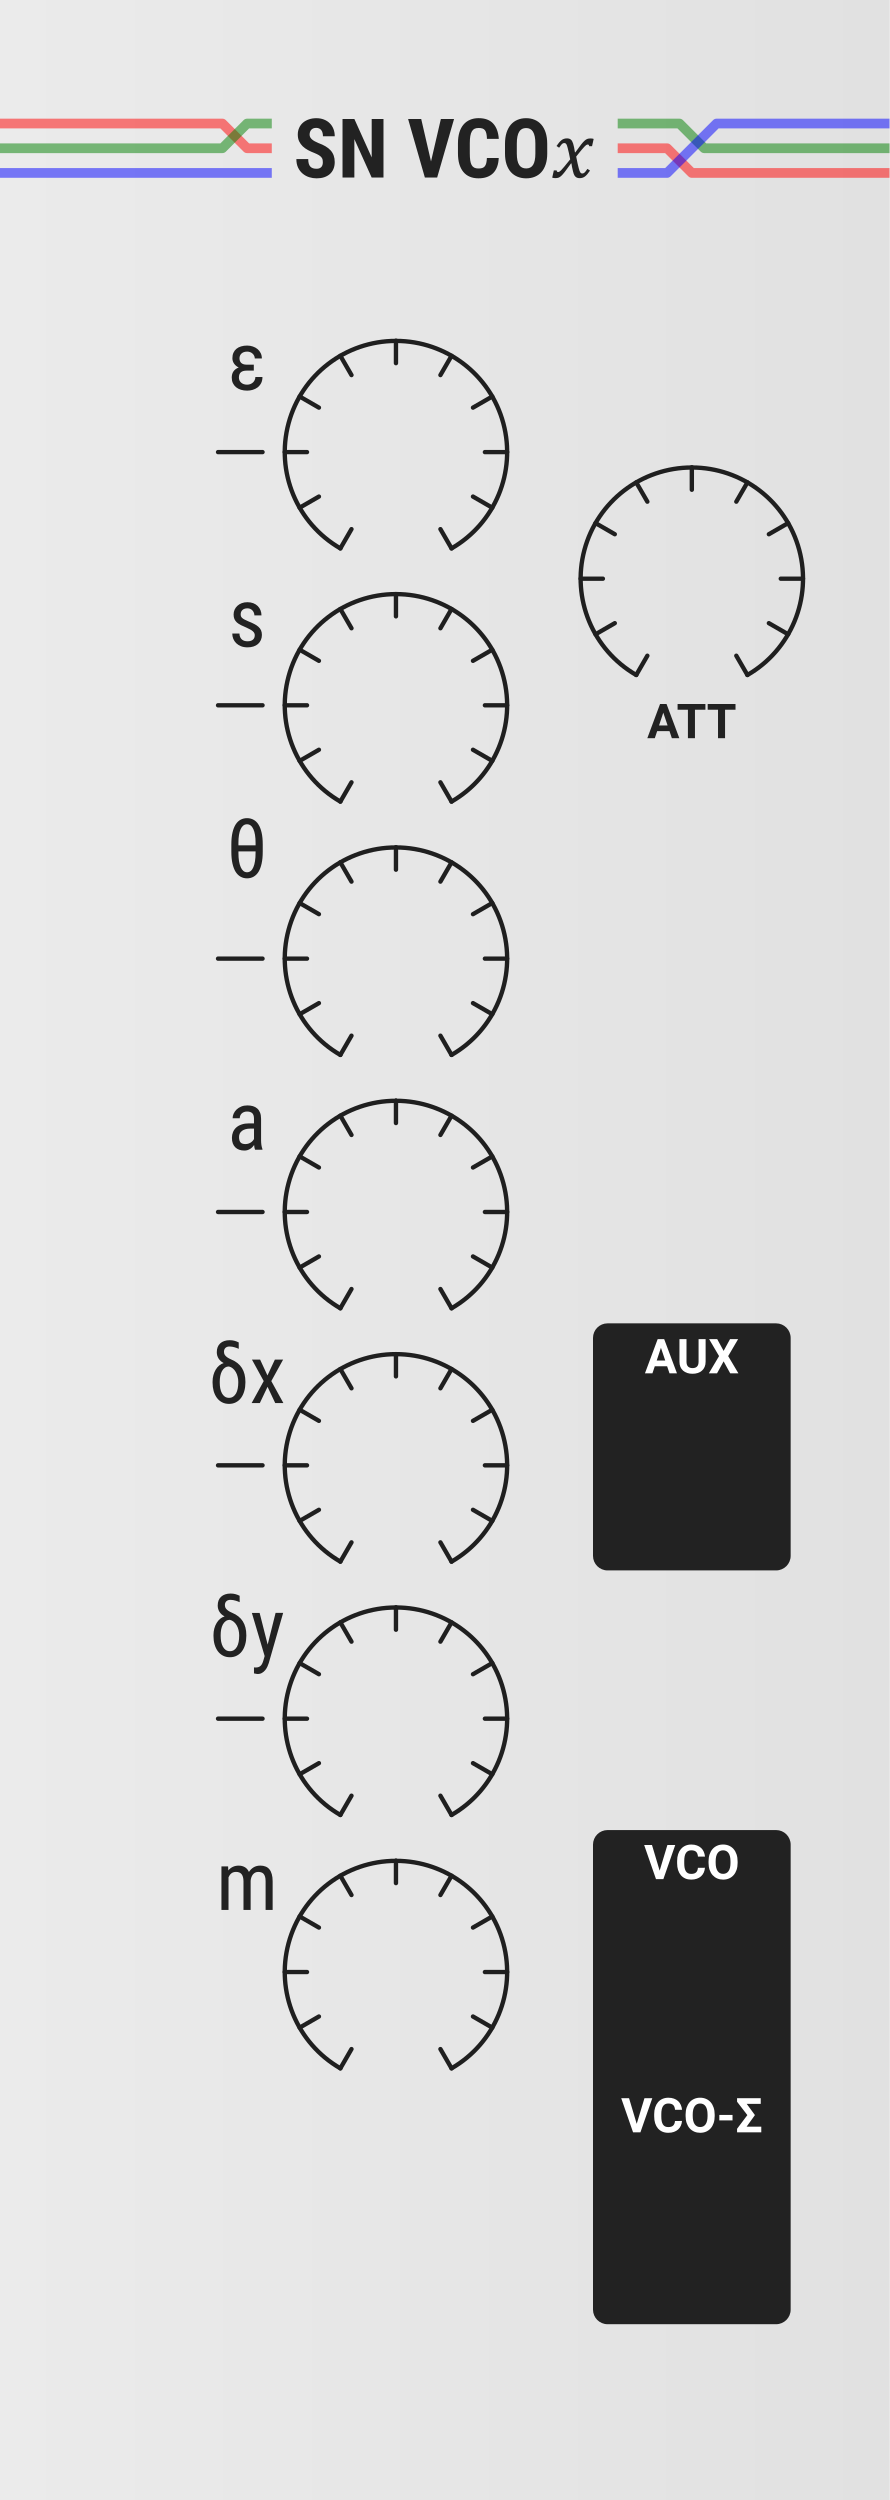
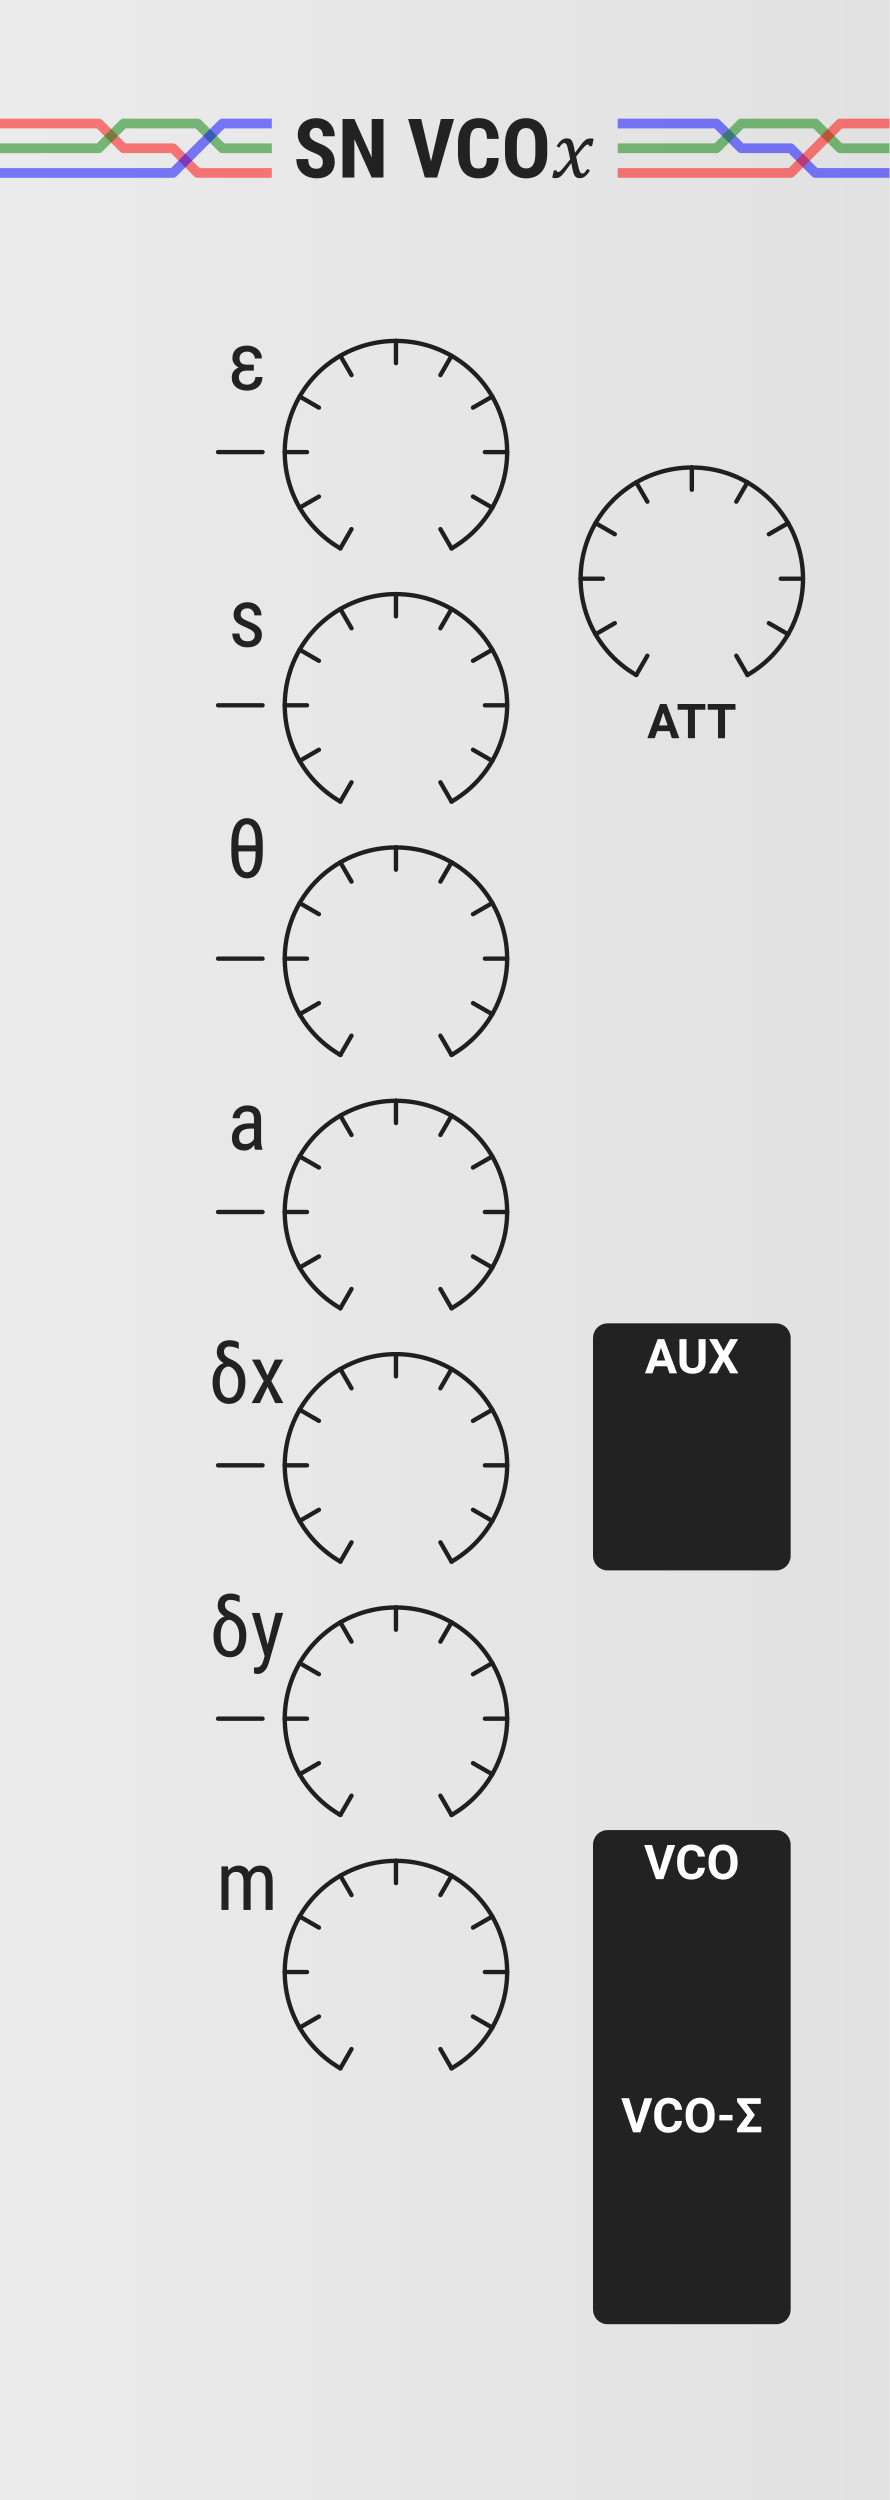
<svg xmlns="http://www.w3.org/2000/svg" version="1.1" width="45.72mm" height="128.5mm" viewBox="0 0 45.72 128.5">
  <defs>
    <linearGradient id="background">
      <stop offset="0%" stop-color="#ebebeb" />
      <stop offset="100%" stop-color="#e1e1e1" />
    </linearGradient>
  </defs>
  <g />
  <g>
    <rect x="0" y="0" width="45.72" height="128.5" fill="url(#background)" />
  </g>
  <g transform="translate(22.86,7.62)">
    <path fill="#222222" stroke="none" d="m -6.268,0.715 q 0,-0.079 -0.014,-0.141 Q -6.297,0.513 -6.345,0.459 -6.39,0.403 -6.477,0.351 -6.562,0.3 -6.704,0.242 -6.874,0.178 -7.029,0.095 -7.182,0.012 -7.3,-0.099 q -0.116,-0.114 -0.186,-0.26 -0.068,-0.149 -0.068,-0.345 0,-0.188 0.07,-0.343 0.07,-0.157 0.196,-0.267 0.128,-0.11 0.302,-0.169 0.176,-0.062 0.387,-0.062 0.217,0 0.391,0.07 0.176,0.068 0.298,0.192 0.124,0.122 0.19,0.294 0.066,0.169 0.066,0.374 h -0.606 q 0,-0.095 -0.021,-0.174 -0.019,-0.081 -0.062,-0.136 -0.041,-0.058 -0.107,-0.089 -0.066,-0.033 -0.159,-0.033 -0.087,0 -0.151,0.027 -0.062,0.027 -0.103,0.074 -0.041,0.045 -0.062,0.11 -0.021,0.064 -0.021,0.136 0,0.074 0.031,0.134 0.033,0.06 0.091,0.112 0.06,0.052 0.143,0.097 0.085,0.045 0.186,0.089 0.211,0.076 0.368,0.169 0.157,0.093 0.263,0.211 0.105,0.118 0.157,0.267 0.052,0.147 0.052,0.333 0,0.198 -0.066,0.353 -0.064,0.155 -0.186,0.263 -0.12,0.105 -0.291,0.163 -0.172,0.056 -0.387,0.056 -0.194,0 -0.382,-0.058 -0.186,-0.06 -0.333,-0.182 -0.147,-0.122 -0.238,-0.308 -0.089,-0.186 -0.089,-0.442 h 0.61 q 0,0.136 0.027,0.232 0.027,0.095 0.081,0.155 0.056,0.058 0.136,0.085 0.081,0.025 0.188,0.025 0.087,0 0.147,-0.025 0.062,-0.027 0.099,-0.07 0.039,-0.045 0.056,-0.107 0.017,-0.062 0.017,-0.134 z M -3.149,1.505 H -3.757 L -4.646,-0.469 V 1.505 h -0.608 v -3.01 h 0.608 l 0.891,1.976 V -1.505 h 0.606 z M -0.706,0.678 -0.199,-1.505 H 0.479 L -0.39,1.505 H -1.022 L -1.884,-1.505 h 0.674 z M 2.775,0.502 Q 2.752,1.017 2.486,1.282 2.219,1.546 1.733,1.546 q -0.25,0 -0.446,-0.083 Q 1.09,1.381 0.956,1.217 0.822,1.054 0.749,0.814 0.679,0.573 0.679,0.258 v -0.513 q 0,-0.314 0.072,-0.556 0.074,-0.242 0.213,-0.405 0.138,-0.163 0.335,-0.246 0.196,-0.085 0.442,-0.085 0.492,0 0.746,0.275 0.256,0.275 0.291,0.79 H 2.169 Q 2.165,-0.643 2.14,-0.75 2.118,-0.86 2.068,-0.924 2.018,-0.988 1.938,-1.015 1.859,-1.042 1.741,-1.042 q -0.122,0 -0.209,0.041 -0.085,0.041 -0.138,0.134 -0.054,0.091 -0.081,0.242 -0.025,0.149 -0.025,0.366 v 0.517 q 0,0.211 0.021,0.36 0.021,0.149 0.072,0.244 0.052,0.093 0.136,0.136 0.085,0.043 0.215,0.043 0.112,0 0.19,-0.023 0.081,-0.025 0.132,-0.085 0.052,-0.06 0.079,-0.165 0.027,-0.105 0.033,-0.267 z m 2.493,-0.232 q 0,0.316 -0.079,0.556 Q 5.111,1.067 4.968,1.226 4.828,1.385 4.627,1.466 q -0.198,0.081 -0.44,0.081 -0.242,0 -0.442,-0.081 Q 3.544,1.385 3.399,1.226 3.257,1.067 3.176,0.827 3.097,0.587 3.097,0.271 V -0.229 q 0,-0.325 0.079,-0.571 0.079,-0.248 0.221,-0.413 0.143,-0.165 0.343,-0.248 0.201,-0.085 0.442,-0.085 0.242,0 0.44,0.085 0.201,0.083 0.343,0.248 0.145,0.165 0.223,0.413 0.079,0.246 0.079,0.571 z M 4.658,-0.234 q 0,-0.215 -0.031,-0.366 -0.031,-0.153 -0.091,-0.25 -0.06,-0.097 -0.149,-0.143 -0.089,-0.045 -0.205,-0.045 -0.118,0 -0.207,0.045 -0.089,0.045 -0.149,0.143 -0.06,0.097 -0.091,0.25 -0.031,0.151 -0.031,0.366 v 0.504 q 0,0.205 0.031,0.351 0.031,0.145 0.091,0.238 0.062,0.093 0.151,0.136 0.091,0.043 0.209,0.043 0.116,0 0.203,-0.043 0.089,-0.043 0.149,-0.136 0.06,-0.093 0.089,-0.238 Q 4.658,0.475 4.658,0.271 Z M 6.448,0.571 Q 6.417,0.407 6.384,0.256 6.351,0.105 6.316,-0.025 q -0.035,-0.13 -0.058,-0.169 -0.023,-0.041 -0.05,-0.056 -0.025,-0.017 -0.064,-0.017 -0.043,0 -0.079,0.021 -0.035,0.019 -0.076,0.068 -0.041,0.048 -0.11,0.151 L 5.745,-0.116 q 0.13,-0.196 0.25,-0.294 0.12,-0.097 0.283,-0.097 0.064,0 0.112,0.014 0.05,0.014 0.087,0.045 0.037,0.029 0.066,0.076 0.029,0.048 0.056,0.13 0.027,0.081 0.05,0.203 0.025,0.12 0.043,0.25 h 0.021 q 0.198,-0.279 0.3,-0.407 0.103,-0.13 0.174,-0.192 0.07,-0.064 0.134,-0.089 0.066,-0.027 0.174,-0.027 0.097,0 0.159,0.025 l -0.083,0.374 H 7.426 q -0.012,-0.087 -0.072,-0.087 -0.019,0 -0.039,0.006 -0.021,0.006 -0.052,0.027 -0.029,0.021 -0.087,0.081 -0.058,0.06 -0.13,0.147 -0.072,0.087 -0.149,0.182 L 6.756,0.428 q 0.037,0.198 0.07,0.343 0.033,0.145 0.058,0.242 0.027,0.095 0.045,0.151 0.021,0.056 0.043,0.085 0.023,0.027 0.045,0.039 0.025,0.01 0.056,0.01 0.056,0 0.107,-0.043 0.054,-0.043 0.153,-0.196 l 0.134,0.089 Q 7.325,1.362 7.207,1.451 q -0.116,0.087 -0.277,0.087 -0.089,0 -0.151,-0.033 Q 6.717,1.474 6.671,1.404 6.626,1.333 6.591,1.184 6.527,0.92 6.512,0.779 H 6.492 Q 6.272,1.087 6.165,1.222 6.06,1.356 5.989,1.42 q -0.068,0.064 -0.134,0.089 -0.064,0.027 -0.172,0.027 -0.097,0 -0.159,-0.025 L 5.607,1.137 h 0.145 q 0.012,0.087 0.072,0.087 0.029,0 0.06,-0.014 Q 5.917,1.193 5.977,1.135 6.037,1.075 6.142,0.949 6.248,0.823 6.448,0.571 Z" />
  </g>
  <g fill="none" stroke="#1f1f1f" stroke-linecap="round" stroke-linejoin="round" stroke-width="1">
    <g transform="translate(20.352,23.238) scale(0.225,0.225)">
      <line x1="-10.160" y1="17.598" x2="-12.700" y2="21.997" />
      <line x1="-17.598" y1="10.160" x2="-21.997" y2="12.700" />
      <line x1="-20.32" y1="0.000" x2="-25.4" y2="0.000" />
      <line x1="-17.598" y1="-10.16" x2="-21.997" y2="-12.7" />
      <line x1="-10.16" y1="-17.598" x2="-12.7" y2="-21.997" />
      <line x1="0.000" y1="-20.32" x2="0.000" y2="-25.4" />
      <line x1="10.160" y1="-17.598" x2="12.7" y2="-21.997" />
      <line x1="17.598" y1="-10.160" x2="21.997" y2="-12.7" />
      <line x1="20.32" y1="0.000" x2="25.4" y2="0.000" />
      <line x1="17.598" y1="10.16" x2="21.997" y2="12.7" />
      <line x1="10.16" y1="17.598" x2="12.7" y2="21.997" />
      <g>
        <path d="M0.000,-25.4 a25.4,25.4,0,0,0,-12.7,47.397" />
        <path d="M0.000,-25.4 a25.4,25.4,0,0,1,12.7,47.397" />
        <circle cx="0.000" cy="0.000" r="25.4" opacity="0.5" stroke="none" />
      </g>
      <line x1="-30.48" y1="0.000" x2="-40.64" y2="0.000" />
    </g>
    <g transform="translate(20.352,36.252) scale(0.225,0.225)">
      <line x1="-10.160" y1="17.598" x2="-12.700" y2="21.997" />
      <line x1="-17.598" y1="10.160" x2="-21.997" y2="12.700" />
      <line x1="-20.32" y1="0.000" x2="-25.4" y2="0.000" />
      <line x1="-17.598" y1="-10.16" x2="-21.997" y2="-12.7" />
      <line x1="-10.16" y1="-17.598" x2="-12.7" y2="-21.997" />
      <line x1="0.000" y1="-20.32" x2="0.000" y2="-25.4" />
      <line x1="10.160" y1="-17.598" x2="12.7" y2="-21.997" />
      <line x1="17.598" y1="-10.160" x2="21.997" y2="-12.7" />
      <line x1="20.32" y1="0.000" x2="25.4" y2="0.000" />
      <line x1="17.598" y1="10.16" x2="21.997" y2="12.7" />
      <line x1="10.16" y1="17.598" x2="12.7" y2="21.997" />
      <g>
        <path d="M0.000,-25.4 a25.4,25.4,0,0,0,-12.7,47.397" />
        <path d="M0.000,-25.4 a25.4,25.4,0,0,1,12.7,47.397" />
        <circle cx="0.000" cy="0.000" r="25.4" opacity="0.5" stroke="none" />
      </g>
      <line x1="-30.48" y1="0.000" x2="-40.64" y2="0.000" />
    </g>
    <g transform="translate(20.352,49.274) scale(0.225,0.225)">
      <line x1="-10.160" y1="17.598" x2="-12.700" y2="21.997" />
      <line x1="-17.598" y1="10.160" x2="-21.997" y2="12.700" />
      <line x1="-20.32" y1="0.000" x2="-25.4" y2="0.000" />
      <line x1="-17.598" y1="-10.16" x2="-21.997" y2="-12.7" />
      <line x1="-10.16" y1="-17.598" x2="-12.7" y2="-21.997" />
      <line x1="0.000" y1="-20.32" x2="0.000" y2="-25.4" />
      <line x1="10.160" y1="-17.598" x2="12.7" y2="-21.997" />
      <line x1="17.598" y1="-10.160" x2="21.997" y2="-12.7" />
      <line x1="20.32" y1="0.000" x2="25.4" y2="0.000" />
      <line x1="17.598" y1="10.16" x2="21.997" y2="12.7" />
      <line x1="10.16" y1="17.598" x2="12.7" y2="21.997" />
      <g>
        <path d="M0.000,-25.4 a25.4,25.4,0,0,0,-12.7,47.397" />
        <path d="M0.000,-25.4 a25.4,25.4,0,0,1,12.7,47.397" />
        <circle cx="0.000" cy="0.000" r="25.4" opacity="0.5" stroke="none" />
      </g>
      <line x1="-30.48" y1="0.000" x2="-40.64" y2="0.000" />
    </g>
    <g transform="translate(20.352,62.296) scale(0.225,0.225)">
      <line x1="-10.160" y1="17.598" x2="-12.700" y2="21.997" />
      <line x1="-17.598" y1="10.160" x2="-21.997" y2="12.700" />
      <line x1="-20.32" y1="0.000" x2="-25.4" y2="0.000" />
      <line x1="-17.598" y1="-10.16" x2="-21.997" y2="-12.7" />
      <line x1="-10.16" y1="-17.598" x2="-12.7" y2="-21.997" />
      <line x1="0.000" y1="-20.32" x2="0.000" y2="-25.4" />
      <line x1="10.160" y1="-17.598" x2="12.7" y2="-21.997" />
      <line x1="17.598" y1="-10.160" x2="21.997" y2="-12.7" />
      <line x1="20.32" y1="0.000" x2="25.4" y2="0.000" />
      <line x1="17.598" y1="10.16" x2="21.997" y2="12.7" />
      <line x1="10.16" y1="17.598" x2="12.7" y2="21.997" />
      <g>
        <path d="M0.000,-25.4 a25.4,25.4,0,0,0,-12.7,47.397" />
        <path d="M0.000,-25.4 a25.4,25.4,0,0,1,12.7,47.397" />
        <circle cx="0.000" cy="0.000" r="25.4" opacity="0.5" stroke="none" />
      </g>
      <line x1="-30.48" y1="0.000" x2="-40.64" y2="0.000" />
    </g>
    <g transform="translate(20.352,75.318) scale(0.225,0.225)">
      <line x1="-10.160" y1="17.598" x2="-12.700" y2="21.997" />
      <line x1="-17.598" y1="10.160" x2="-21.997" y2="12.700" />
      <line x1="-20.32" y1="0.000" x2="-25.4" y2="0.000" />
      <line x1="-17.598" y1="-10.16" x2="-21.997" y2="-12.7" />
      <line x1="-10.16" y1="-17.598" x2="-12.7" y2="-21.997" />
      <line x1="0.000" y1="-20.32" x2="0.000" y2="-25.4" />
      <line x1="10.160" y1="-17.598" x2="12.7" y2="-21.997" />
      <line x1="17.598" y1="-10.160" x2="21.997" y2="-12.7" />
      <line x1="20.32" y1="0.000" x2="25.4" y2="0.000" />
      <line x1="17.598" y1="10.16" x2="21.997" y2="12.7" />
      <line x1="10.16" y1="17.598" x2="12.7" y2="21.997" />
      <g>
        <path d="M0.000,-25.4 a25.4,25.4,0,0,0,-12.7,47.397" />
        <path d="M0.000,-25.4 a25.4,25.4,0,0,1,12.7,47.397" />
        <circle cx="0.000" cy="0.000" r="25.4" opacity="0.5" stroke="none" />
      </g>
      <line x1="-30.48" y1="0.000" x2="-40.64" y2="0.000" />
    </g>
    <g transform="translate(20.352,88.34) scale(0.225,0.225)">
      <line x1="-10.160" y1="17.598" x2="-12.700" y2="21.997" />
      <line x1="-17.598" y1="10.160" x2="-21.997" y2="12.700" />
      <line x1="-20.32" y1="0.000" x2="-25.4" y2="0.000" />
      <line x1="-17.598" y1="-10.16" x2="-21.997" y2="-12.7" />
      <line x1="-10.16" y1="-17.598" x2="-12.7" y2="-21.997" />
      <line x1="0.000" y1="-20.32" x2="0.000" y2="-25.4" />
      <line x1="10.160" y1="-17.598" x2="12.7" y2="-21.997" />
      <line x1="17.598" y1="-10.160" x2="21.997" y2="-12.7" />
      <line x1="20.32" y1="0.000" x2="25.4" y2="0.000" />
      <line x1="17.598" y1="10.16" x2="21.997" y2="12.7" />
      <line x1="10.16" y1="17.598" x2="12.7" y2="21.997" />
      <g>
        <path d="M0.000,-25.4 a25.4,25.4,0,0,0,-12.7,47.397" />
        <path d="M0.000,-25.4 a25.4,25.4,0,0,1,12.7,47.397" />
        <circle cx="0.000" cy="0.000" r="25.4" opacity="0.5" stroke="none" />
      </g>
      <line x1="-30.48" y1="0.000" x2="-40.64" y2="0.000" />
    </g>
    <g transform="translate(20.352,101.363) scale(0.225,0.225)">
      <line x1="-10.160" y1="17.598" x2="-12.700" y2="21.997" />
      <line x1="-17.598" y1="10.160" x2="-21.997" y2="12.700" />
      <line x1="-20.32" y1="0.000" x2="-25.4" y2="0.000" />
      <line x1="-17.598" y1="-10.16" x2="-21.997" y2="-12.7" />
      <line x1="-10.16" y1="-17.598" x2="-12.7" y2="-21.997" />
      <line x1="0.000" y1="-20.32" x2="0.000" y2="-25.4" />
      <line x1="10.160" y1="-17.598" x2="12.7" y2="-21.997" />
      <line x1="17.598" y1="-10.160" x2="21.997" y2="-12.7" />
      <line x1="20.32" y1="0.000" x2="25.4" y2="0.000" />
      <line x1="17.598" y1="10.16" x2="21.997" y2="12.7" />
      <line x1="10.16" y1="17.598" x2="12.7" y2="21.997" />
      <g>
        <path d="M0.000,-25.4 a25.4,25.4,0,0,0,-12.7,47.397" />
        <path d="M0.000,-25.4 a25.4,25.4,0,0,1,12.7,47.397" />
        <circle cx="0.000" cy="0.000" r="25.4" opacity="0.5" stroke="none" />
      </g>
    </g>
    <g transform="translate(35.56,29.745) scale(0.225,0.225)">
      <line x1="-10.160" y1="17.598" x2="-12.700" y2="21.997" />
      <line x1="-17.598" y1="10.160" x2="-21.997" y2="12.700" />
      <line x1="-20.32" y1="0.000" x2="-25.4" y2="0.000" />
      <line x1="-17.598" y1="-10.16" x2="-21.997" y2="-12.7" />
      <line x1="-10.16" y1="-17.598" x2="-12.7" y2="-21.997" />
      <line x1="0.000" y1="-20.32" x2="0.000" y2="-25.4" />
      <line x1="10.160" y1="-17.598" x2="12.7" y2="-21.997" />
      <line x1="17.598" y1="-10.160" x2="21.997" y2="-12.7" />
      <line x1="20.32" y1="0.000" x2="25.4" y2="0.000" />
      <line x1="17.598" y1="10.16" x2="21.997" y2="12.7" />
      <line x1="10.16" y1="17.598" x2="12.7" y2="21.997" />
      <g>
        <path d="M0.000,-25.4 a25.4,25.4,0,0,0,-12.7,47.397" />
        <path d="M0.000,-25.4 a25.4,25.4,0,0,1,12.7,47.397" />
        <circle cx="0.000" cy="0.000" r="25.4" opacity="0.5" stroke="none" />
      </g>
    </g>
  </g>
  <g fill="#222222" />
  <g>
    <g fill="#222222">
      <g transform="translate(35.56,88.34)">
        <rect x="-5.08" y="-20.32" width="10.16" height="12.7" rx="0.75" />
      </g>
      <g transform="translate(35.56,114.385)">
        <rect x="-5.08" y="-20.32" width="10.16" height="25.4" rx="0.75" />
      </g>
    </g>
    <g fill="#ffffff">
      <g transform="translate(12.7,48.52)">
        <path d="M 21.59,21.706 H 20.956 L 20.835,22.068 H 20.451 L 21.104,20.312 h 0.335 l 0.657,1.756 H 21.712 Z M 21.054,21.413 h 0.439 l -0.221,-0.657 z m 2.515,-1.101 v 1.159 q 0,0.152 -0.051,0.269 -0.051,0.116 -0.14,0.194 -0.089,0.078 -0.213,0.118 -0.123,0.04 -0.269,0.04 -0.147,0 -0.271,-0.04 -0.123,-0.04 -0.212,-0.118 -0.089,-0.078 -0.14,-0.194 -0.049,-0.117 -0.049,-0.269 V 20.312 h 0.362 v 1.159 q 0,0.172 0.082,0.252 0.083,0.078 0.229,0.078 0.147,0 0.228,-0.078 0.082,-0.08 0.082,-0.252 V 20.312 Z m 0.925,0.605 0.329,-0.605 h 0.416 l -0.511,0.871 0.525,0.885 h -0.421 l -0.338,-0.615 -0.338,0.615 H 23.735 l 0.525,-0.885 -0.511,-0.871 h 0.416 z" />
      </g>
      <g transform="translate(12.7,74.52)">
        <path d="m 21.206,21.633 0.398,-1.32 h 0.403 l -0.611,1.756 h -0.377 l -0.609,-1.756 h 0.402 z m 2.328,-0.15 q -0.01,0.134 -0.06,0.246 -0.051,0.112 -0.14,0.193 -0.089,0.08 -0.217,0.125 -0.127,0.045 -0.289,0.045 -0.169,0 -0.304,-0.058 -0.134,-0.059 -0.228,-0.169 -0.093,-0.11 -0.143,-0.265 -0.049,-0.157 -0.049,-0.351 V 21.134 q 0,-0.194 0.052,-0.351 0.052,-0.157 0.146,-0.266 0.095,-0.11 0.23,-0.169 0.135,-0.059 0.301,-0.059 0.164,0 0.289,0.047 0.127,0.046 0.215,0.129 0.088,0.082 0.137,0.197 0.049,0.113 0.063,0.247 H 23.175 q -0.006,-0.078 -0.028,-0.139 -0.021,-0.06 -0.06,-0.101 -0.04,-0.041 -0.102,-0.061 -0.063,-0.022 -0.152,-0.022 -0.183,0 -0.274,0.134 -0.089,0.133 -0.089,0.412 v 0.118 q 0,0.136 0.019,0.239 0.021,0.102 0.063,0.171 0.043,0.069 0.111,0.104 0.069,0.034 0.165,0.034 0.086,0 0.147,-0.019 0.063,-0.019 0.104,-0.058 0.042,-0.04 0.065,-0.099 0.023,-0.059 0.029,-0.137 z m 1.68,-0.253 q 0,0.201 -0.054,0.362 -0.054,0.159 -0.153,0.27 -0.098,0.111 -0.235,0.171 -0.137,0.059 -0.303,0.059 -0.165,0 -0.303,-0.059 -0.137,-0.06 -0.238,-0.171 -0.099,-0.111 -0.154,-0.27 -0.055,-0.16 -0.055,-0.362 v -0.077 q 0,-0.2 0.054,-0.361 0.055,-0.16 0.154,-0.273 0.099,-0.112 0.236,-0.171 0.137,-0.06 0.303,-0.06 0.165,0 0.303,0.06 0.137,0.059 0.236,0.171 0.099,0.112 0.153,0.273 0.055,0.16 0.055,0.361 z m -0.367,-0.08 q 0,-0.276 -0.099,-0.42 -0.099,-0.143 -0.282,-0.143 -0.183,0 -0.282,0.143 -0.099,0.143 -0.099,0.42 v 0.08 q 0,0.137 0.025,0.244 0.027,0.105 0.075,0.177 0.049,0.071 0.121,0.109 0.071,0.036 0.163,0.036 0.183,0 0.281,-0.145 0.098,-0.145 0.098,-0.421 z" />
      </g>
      <g transform="translate(12.7,87.534)">
        <path d="m 20.027,21.633 0.398,-1.32 h 0.403 l -0.611,1.756 h -0.377 l -0.609,-1.756 h 0.402 z m 2.328,-0.15 q -0.01,0.134 -0.06,0.246 -0.051,0.112 -0.14,0.193 -0.089,0.08 -0.217,0.125 -0.127,0.045 -0.289,0.045 -0.169,0 -0.304,-0.058 -0.134,-0.059 -0.228,-0.169 -0.093,-0.11 -0.143,-0.265 -0.049,-0.157 -0.049,-0.351 V 21.134 q 0,-0.194 0.052,-0.351 0.052,-0.157 0.146,-0.266 0.095,-0.11 0.23,-0.169 0.135,-0.059 0.301,-0.059 0.164,0 0.289,0.047 0.127,0.046 0.215,0.129 0.088,0.082 0.137,0.197 0.049,0.113 0.063,0.247 h -0.362 q -0.006,-0.078 -0.028,-0.139 -0.021,-0.06 -0.06,-0.101 -0.04,-0.041 -0.102,-0.061 -0.063,-0.022 -0.152,-0.022 -0.183,0 -0.274,0.134 -0.089,0.133 -0.089,0.412 v 0.118 q 0,0.136 0.019,0.239 0.021,0.102 0.063,0.171 0.043,0.069 0.111,0.104 0.069,0.034 0.165,0.034 0.086,0 0.147,-0.019 0.063,-0.019 0.104,-0.058 0.042,-0.04 0.065,-0.099 0.023,-0.059 0.029,-0.137 z m 1.68,-0.253 q 0,0.201 -0.054,0.362 -0.054,0.159 -0.153,0.27 -0.098,0.111 -0.235,0.171 -0.137,0.059 -0.303,0.059 -0.165,0 -0.303,-0.059 -0.137,-0.06 -0.238,-0.171 -0.099,-0.111 -0.154,-0.27 -0.055,-0.16 -0.055,-0.362 v -0.077 q 0,-0.2 0.054,-0.361 0.055,-0.16 0.154,-0.273 0.099,-0.112 0.236,-0.171 0.137,-0.06 0.303,-0.06 0.165,0 0.303,0.06 0.137,0.059 0.236,0.171 0.099,0.112 0.153,0.273 0.055,0.16 0.055,0.361 z m -0.367,-0.08 q 0,-0.276 -0.099,-0.42 -0.099,-0.143 -0.282,-0.143 -0.183,0 -0.282,0.143 -0.099,0.143 -0.099,0.42 v 0.08 q 0,0.137 0.025,0.244 0.027,0.105 0.075,0.177 0.049,0.071 0.121,0.109 0.071,0.036 0.163,0.036 0.183,0 0.281,-0.145 0.098,-0.145 0.098,-0.421 z m 1.284,0.306 h -0.679 v -0.281 h 0.679 z m 1.145,-0.265 -0.422,0.586 h 0.755 v 0.291 H 25.185 v -0.182 l 0.529,-0.704 -0.529,-0.687 v -0.182 h 1.217 v 0.293 h -0.72 l 0.416,0.568 z" />
      </g>
    </g>
  </g>
  <g fill="#222222" stroke="none">
    <g transform="translate(-10.16,19.05)">
      <path d="m 22.837,0 q -0.198,0 -0.298,0.087 -0.099,0.085 -0.099,0.273 0,0.072 0.027,0.138 0.029,0.066 0.083,0.116 0.054,0.05 0.132,0.079 0.079,0.029 0.18,0.029 0.095,0 0.174,-0.033 0.079,-0.033 0.134,-0.087 0.056,-0.054 0.085,-0.124 0.031,-0.072 0.031,-0.151 h 0.364 q 0,0.184 -0.068,0.316 -0.068,0.132 -0.18,0.219 -0.112,0.085 -0.254,0.126 -0.141,0.041 -0.285,0.041 -0.172,0 -0.318,-0.045 -0.145,-0.045 -0.25,-0.13 -0.105,-0.087 -0.165,-0.211 -0.058,-0.124 -0.058,-0.283 0,-0.194 0.091,-0.325 0.093,-0.13 0.267,-0.196 -0.153,-0.074 -0.24,-0.201 -0.085,-0.126 -0.085,-0.277 0,-0.157 0.054,-0.279 0.054,-0.122 0.153,-0.203 0.099,-0.083 0.24,-0.124 0.141,-0.043 0.312,-0.043 0.155,0 0.291,0.048 0.138,0.045 0.242,0.132 0.103,0.085 0.163,0.209 0.06,0.122 0.06,0.275 h -0.364 q 0,-0.074 -0.031,-0.138 -0.029,-0.064 -0.083,-0.112 -0.052,-0.05 -0.124,-0.076 -0.072,-0.027 -0.155,-0.027 -0.101,0 -0.176,0.029 -0.074,0.029 -0.122,0.076 -0.048,0.048 -0.072,0.11 -0.023,0.06 -0.023,0.126 0,0.072 0.021,0.134 0.021,0.06 0.064,0.103 0.045,0.043 0.114,0.068 0.07,0.025 0.169,0.025 h 0.368 v 0.306 z" />
    </g>
    <g transform="translate(-10.16,32.244)">
      <path d="m 23.256,0.415 q 0,-0.062 -0.023,-0.112 -0.023,-0.052 -0.074,-0.097 -0.052,-0.048 -0.134,-0.093 -0.081,-0.045 -0.201,-0.099 -0.155,-0.064 -0.279,-0.126 -0.122,-0.062 -0.207,-0.136 -0.083,-0.076 -0.128,-0.174 -0.043,-0.099 -0.043,-0.234 0,-0.132 0.05,-0.248 0.052,-0.116 0.145,-0.201 0.093,-0.087 0.223,-0.136 0.13,-0.05 0.291,-0.05 0.169,0 0.304,0.052 0.134,0.052 0.227,0.145 0.093,0.091 0.143,0.215 0.05,0.124 0.05,0.267 h -0.364 q 0,-0.068 -0.025,-0.132 -0.023,-0.066 -0.07,-0.118 -0.045,-0.052 -0.112,-0.083 -0.066,-0.031 -0.153,-0.031 -0.093,0 -0.159,0.027 -0.064,0.025 -0.105,0.068 -0.041,0.041 -0.062,0.097 -0.019,0.056 -0.019,0.116 0,0.062 0.017,0.107 0.019,0.043 0.062,0.083 0.043,0.039 0.118,0.079 0.076,0.039 0.194,0.091 0.169,0.066 0.3,0.134 0.132,0.066 0.221,0.147 0.089,0.079 0.134,0.18 0.045,0.101 0.045,0.236 0,0.147 -0.054,0.267 -0.052,0.118 -0.149,0.203 -0.097,0.083 -0.234,0.128 -0.136,0.043 -0.302,0.043 -0.19,0 -0.337,-0.058 -0.147,-0.06 -0.246,-0.157 -0.099,-0.099 -0.151,-0.227 -0.05,-0.128 -0.05,-0.267 h 0.368 q 0.004,0.118 0.043,0.194 0.039,0.076 0.097,0.122 0.06,0.045 0.132,0.064 0.072,0.017 0.143,0.017 0.182,0 0.277,-0.081 0.095,-0.083 0.095,-0.221 z" />
    </g>
    <g transform="translate(-10.16,23.037)">
      <path d="m 23.665,20.745 q 0,0.349 -0.058,0.606 -0.056,0.256 -0.161,0.426 -0.105,0.167 -0.254,0.25 -0.149,0.083 -0.333,0.083 -0.182,0 -0.331,-0.083 -0.149,-0.083 -0.256,-0.25 -0.105,-0.169 -0.163,-0.426 -0.058,-0.256 -0.058,-0.606 V 20.363 q 0,-0.347 0.058,-0.602 0.058,-0.254 0.163,-0.42 0.105,-0.165 0.254,-0.244 0.149,-0.081 0.331,-0.081 0.184,0 0.333,0.081 0.149,0.079 0.254,0.244 0.105,0.165 0.163,0.42 0.058,0.254 0.058,0.602 z m -1.249,-0.333 h 0.881 v -0.114 q 0,-0.469 -0.114,-0.717 -0.112,-0.25 -0.327,-0.25 -0.213,0 -0.327,0.25 -0.114,0.248 -0.114,0.717 z m 0.881,0.314 h -0.881 v 0.081 q 0,0.234 0.029,0.418 0.031,0.182 0.087,0.31 0.056,0.128 0.138,0.196 0.083,0.066 0.188,0.066 0.107,0 0.19,-0.066 0.083,-0.068 0.136,-0.196 0.056,-0.128 0.083,-0.31 0.029,-0.184 0.029,-0.418 z" />
    </g>
    <g transform="translate(-10.16,58.108)">
      <path d="m 23.27,0.988 q -0.019,-0.041 -0.031,-0.105 -0.01,-0.066 -0.017,-0.138 -0.039,0.058 -0.091,0.11 -0.05,0.052 -0.114,0.091 -0.062,0.039 -0.136,0.062 -0.072,0.023 -0.155,0.023 -0.147,0 -0.267,-0.041 -0.118,-0.041 -0.203,-0.124 -0.085,-0.083 -0.13,-0.203 -0.045,-0.122 -0.045,-0.283 0,-0.161 0.056,-0.298 0.056,-0.136 0.165,-0.236 0.11,-0.099 0.275,-0.155 0.165,-0.058 0.384,-0.058 h 0.254 v -0.238 q 0,-0.201 -0.089,-0.285 -0.089,-0.085 -0.271,-0.085 -0.089,0 -0.159,0.029 -0.068,0.027 -0.116,0.074 -0.048,0.048 -0.072,0.112 -0.025,0.062 -0.025,0.132 h -0.366 q 0,-0.12 0.052,-0.238 0.054,-0.12 0.151,-0.213 0.099,-0.095 0.24,-0.153 0.141,-0.058 0.314,-0.058 0.155,0 0.283,0.037 0.13,0.037 0.223,0.12 0.095,0.083 0.147,0.213 0.052,0.13 0.052,0.318 v 1.102 q 0,0.056 0.004,0.118 0.004,0.062 0.012,0.122 0.01,0.06 0.023,0.116 0.014,0.054 0.031,0.099 v 0.033 z m -0.488,-0.291 q 0.076,0 0.145,-0.023 0.068,-0.023 0.124,-0.058 0.056,-0.037 0.097,-0.083 0.043,-0.048 0.068,-0.097 v -0.533 h -0.192 q -0.132,0 -0.24,0.029 -0.105,0.029 -0.182,0.085 -0.074,0.054 -0.116,0.134 -0.039,0.081 -0.039,0.184 0,0.101 0.021,0.172 0.021,0.068 0.062,0.112 0.041,0.041 0.103,0.06 0.064,0.019 0.149,0.019 z" />
    </g>
    <g transform="translate(-10.16,71.13)">
      <path d="m 21.304,-1.635 q 0,-0.141 0.043,-0.252 0.045,-0.114 0.13,-0.192 0.087,-0.081 0.209,-0.122 0.124,-0.043 0.281,-0.043 0.136,0 0.24,0.029 0.105,0.027 0.223,0.085 l 0.002,0.331 q -0.035,-0.019 -0.089,-0.039 -0.054,-0.023 -0.118,-0.039 -0.062,-0.019 -0.13,-0.031 -0.068,-0.012 -0.136,-0.012 -0.136,0 -0.213,0.074 -0.074,0.074 -0.074,0.203 0,0.043 0.014,0.091 0.014,0.048 0.054,0.097 0.041,0.05 0.114,0.101 0.072,0.05 0.188,0.099 0.372,0.153 0.552,0.44 0.18,0.287 0.18,0.709 v 0.043 q 0,0.234 -0.058,0.434 -0.056,0.201 -0.163,0.347 -0.107,0.147 -0.265,0.229 -0.155,0.083 -0.356,0.083 -0.203,0 -0.36,-0.083 -0.157,-0.083 -0.265,-0.229 -0.107,-0.147 -0.165,-0.347 -0.056,-0.201 -0.056,-0.434 v -0.043 q 0,-0.184 0.043,-0.343 0.045,-0.161 0.122,-0.287 0.076,-0.126 0.18,-0.211 0.103,-0.085 0.219,-0.118 l -0.002,-0.01 q -0.159,-0.081 -0.252,-0.225 -0.093,-0.145 -0.093,-0.333 z m 0.151,1.571 q 0,0.159 0.027,0.302 0.029,0.143 0.087,0.25 0.058,0.105 0.147,0.169 0.091,0.062 0.217,0.062 0.124,0 0.213,-0.062 0.091,-0.064 0.149,-0.169 0.058,-0.107 0.085,-0.25 0.027,-0.143 0.027,-0.302 v -0.043 q 0,-0.132 -0.033,-0.26 -0.031,-0.13 -0.093,-0.238 -0.06,-0.107 -0.149,-0.184 -0.089,-0.076 -0.201,-0.103 -0.124,0 -0.213,0.064 -0.089,0.064 -0.149,0.172 -0.058,0.107 -0.087,0.25 -0.027,0.143 -0.027,0.3 z m 2.452,-0.368 0.382,-0.816 h 0.424 l -0.608,1.106 0.622,1.131 h -0.42 l -0.395,-0.837 -0.397,0.837 h -0.422 l 0.622,-1.131 -0.606,-1.106 h 0.42 z" />
    </g>
    <g transform="translate(-10.16,84.152)">
      <path d="m 21.351,-1.635 q 0,-0.141 0.043,-0.252 0.045,-0.114 0.13,-0.192 0.087,-0.081 0.209,-0.122 0.124,-0.043 0.281,-0.043 0.136,0 0.24,0.029 0.105,0.027 0.223,0.085 l 0.002,0.331 q -0.035,-0.019 -0.089,-0.039 -0.054,-0.023 -0.118,-0.039 -0.062,-0.019 -0.13,-0.031 -0.068,-0.012 -0.136,-0.012 -0.136,0 -0.213,0.074 -0.074,0.074 -0.074,0.203 0,0.043 0.014,0.091 0.014,0.048 0.054,0.097 0.041,0.05 0.114,0.101 0.072,0.05 0.188,0.099 0.372,0.153 0.552,0.44 0.18,0.287 0.18,0.709 v 0.043 q 0,0.234 -0.058,0.434 -0.056,0.201 -0.163,0.347 -0.107,0.147 -0.265,0.229 -0.155,0.083 -0.356,0.083 -0.203,0 -0.36,-0.083 -0.157,-0.083 -0.265,-0.229 -0.107,-0.147 -0.165,-0.347 -0.056,-0.201 -0.056,-0.434 v -0.043 q 0,-0.184 0.043,-0.343 0.045,-0.161 0.122,-0.287 0.076,-0.126 0.18,-0.211 0.103,-0.085 0.219,-0.118 l -0.002,-0.01 q -0.159,-0.081 -0.252,-0.225 -0.093,-0.145 -0.093,-0.333 z m 0.151,1.571 q 0,0.159 0.027,0.302 0.029,0.143 0.087,0.25 0.058,0.105 0.147,0.169 0.091,0.062 0.217,0.062 0.124,0 0.213,-0.062 0.091,-0.064 0.149,-0.169 0.058,-0.107 0.085,-0.25 0.027,-0.143 0.027,-0.302 v -0.043 q 0,-0.132 -0.033,-0.26 -0.031,-0.13 -0.093,-0.238 -0.06,-0.107 -0.149,-0.184 -0.089,-0.076 -0.201,-0.103 -0.124,0 -0.213,0.064 -0.089,0.064 -0.149,0.172 -0.058,0.107 -0.087,0.25 -0.027,0.143 -0.027,0.3 z m 2.416,0.444 0.407,-1.629 h 0.389 l -0.74,2.582 q -0.025,0.083 -0.07,0.18 -0.043,0.097 -0.112,0.18 -0.068,0.085 -0.165,0.141 -0.095,0.058 -0.221,0.058 -0.021,0 -0.048,-0.004 -0.027,-0.004 -0.054,-0.01 -0.027,-0.004 -0.052,-0.01 -0.023,-0.004 -0.037,-0.008 v -0.31 q 0.012,0.004 0.039,0.006 0.029,0.002 0.041,0.002 0.081,0 0.143,-0.019 0.062,-0.019 0.11,-0.062 0.05,-0.041 0.085,-0.112 0.037,-0.07 0.066,-0.174 l 0.064,-0.221 -0.657,-2.218 h 0.399 z" />
    </g>
    <g transform="translate(-10.16,97.183)">
      <path d="m 21.885,-1.249 0.008,0.207 q 0.097,-0.118 0.229,-0.182 0.134,-0.066 0.31,-0.066 0.169,0 0.306,0.076 0.138,0.076 0.217,0.248 0.095,-0.147 0.24,-0.236 0.147,-0.089 0.347,-0.089 0.151,0 0.269,0.048 0.118,0.045 0.198,0.145 0.081,0.099 0.122,0.252 0.043,0.153 0.043,0.364 v 1.47 H 23.812 v -1.472 q 0,-0.141 -0.027,-0.234 -0.027,-0.093 -0.076,-0.149 -0.05,-0.056 -0.12,-0.076 -0.07,-0.023 -0.157,-0.023 -0.087,0 -0.155,0.035 -0.068,0.035 -0.118,0.097 -0.048,0.062 -0.079,0.145 -0.029,0.083 -0.037,0.178 v 0.01 1.488 h -0.368 v -1.47 q 0,-0.13 -0.027,-0.221 -0.025,-0.093 -0.074,-0.151 -0.05,-0.058 -0.12,-0.085 -0.07,-0.027 -0.157,-0.027 -0.153,0 -0.246,0.076 -0.093,0.074 -0.145,0.201 v 1.676 h -0.364 v -2.237 z" />
    </g>
    <g transform="translate(12.7,15.875)">
      <path d="m 21.712,21.706 h -0.634 l -0.121,0.362 h -0.385 l 0.654,-1.756 h 0.335 l 0.657,1.756 h -0.385 z m -0.537,-0.293 h 0.439 l -0.221,-0.657 z m 2.384,-0.808 h -0.538 v 1.463 h -0.362 v -1.463 h -0.531 v -0.293 h 1.43 z m 1.547,0 h -0.538 v 1.463 h -0.362 v -1.463 h -0.531 v -0.293 h 1.43 z" />
    </g>
  </g>
  <g transform="translate(0.0,7.62)" fill="none" stroke-width="0.5" stroke-linejoin="round" stroke-opacity="0.5">
-     <path d="M 0,-1.27 l11.43,0.0 l1.27,1.27  l1.27,0" stroke="red" />
-     <path d="M 0,0.0   l11.43,0.0 l1.27,-1.27 l1.27,0" stroke="green" />
-     <path d="M 0,1.27  l13.97,0" stroke="blue" />
-     <path d="M 31.75,-1.27 l3.175,0.0 l1.27,1.27 l9.525,0.0" stroke="green" />
-     <path d="M 31.75,0.0   l2.54,0.0 l1.27,1.27  l10.16,0.0" stroke="red" />
-     <path d="M 31.75,1.27  l2.54,0.0 l2.54,-2.54 l8.89,0.0" stroke="blue" />
+     <path d="M 0,-1.27 l5.08,0.0 l1.27,1.27  l2.54,0 l1.27,1.27 l3.81,0" stroke="red" />
+     <path d="M 0,0.0   l5.08,0.0 l1.27,-1.27 l3.81,0 l1.27,1.27 l2.54,0" stroke="green" />
+     <path d="M 0,1.27  l8.89,0.0 l2.54,-2.54 l2.54,0" stroke="blue" />
+     <path d="M 31.75,-1.27 l5.08,0.0 l1.27,1.27  l2.54,0 l1.27,1.27 l3.81,0" stroke="blue" />
+     <path d="M 31.75,0.0   l5.08,0.0 l1.27,-1.27 l3.81,0 l1.27,1.27 l2.54,0" stroke="green" />
+     <path d="M 31.75,1.27  l8.89,0.0 l2.54,-2.54 l2.54,0" stroke="red" />
  </g>
</svg>
